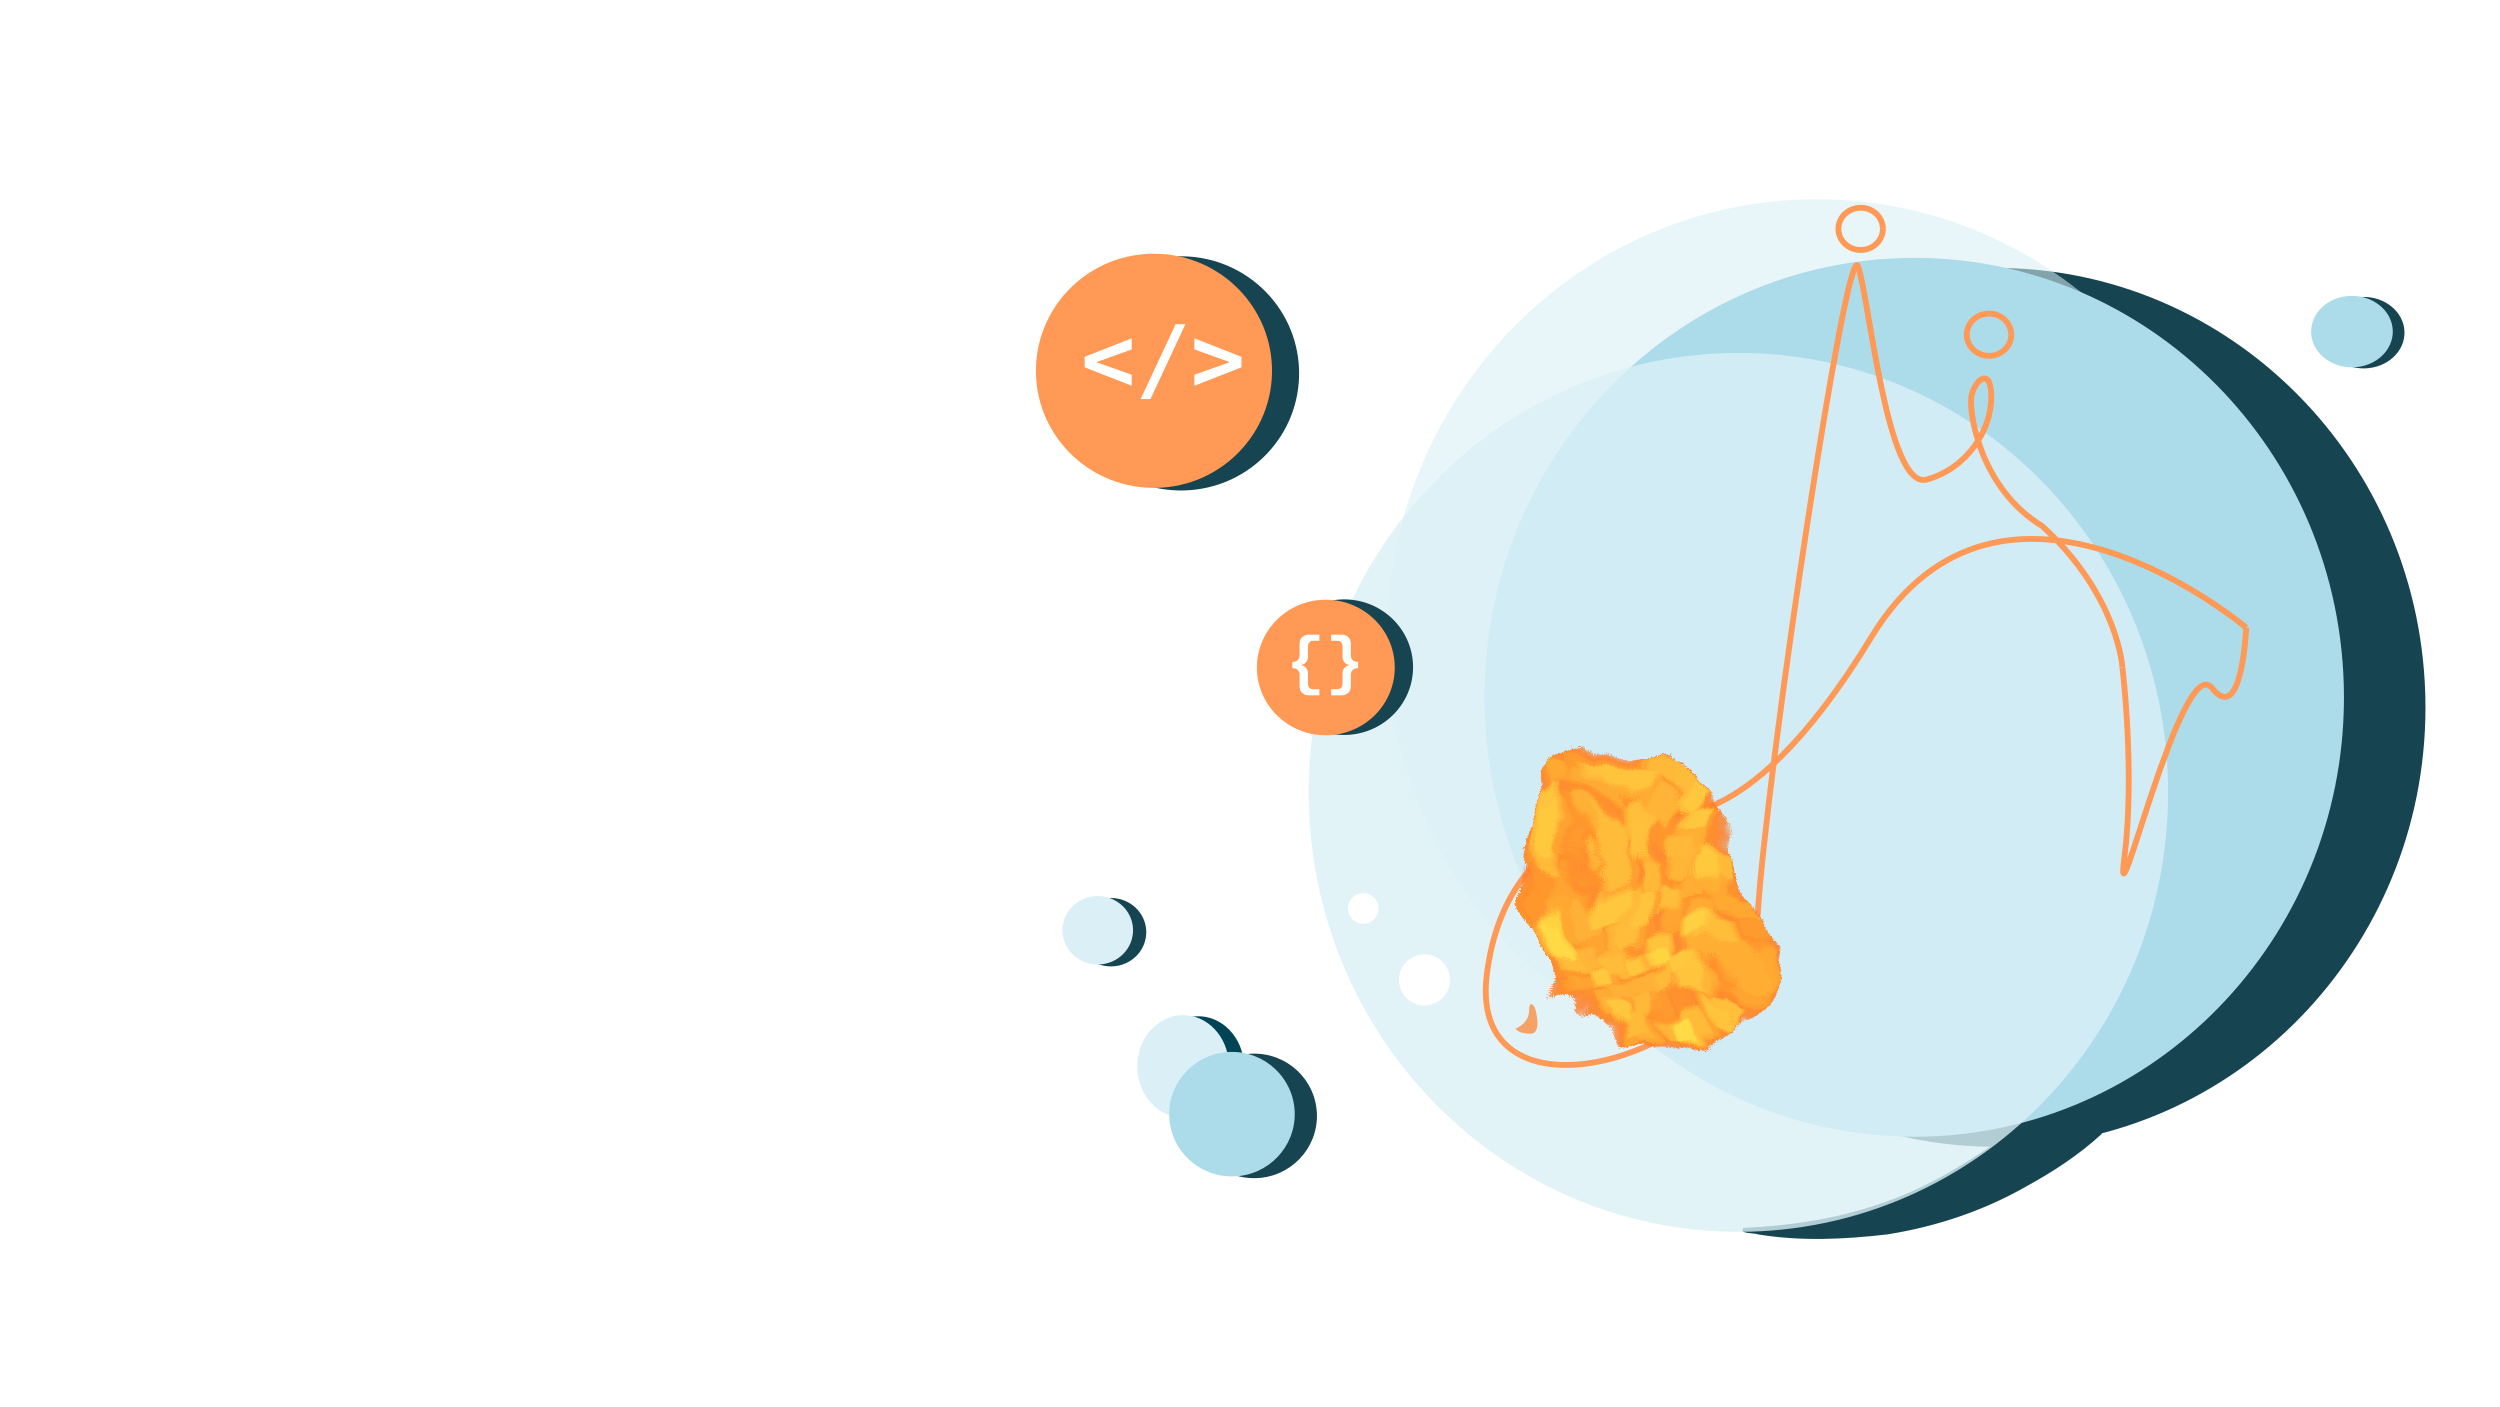
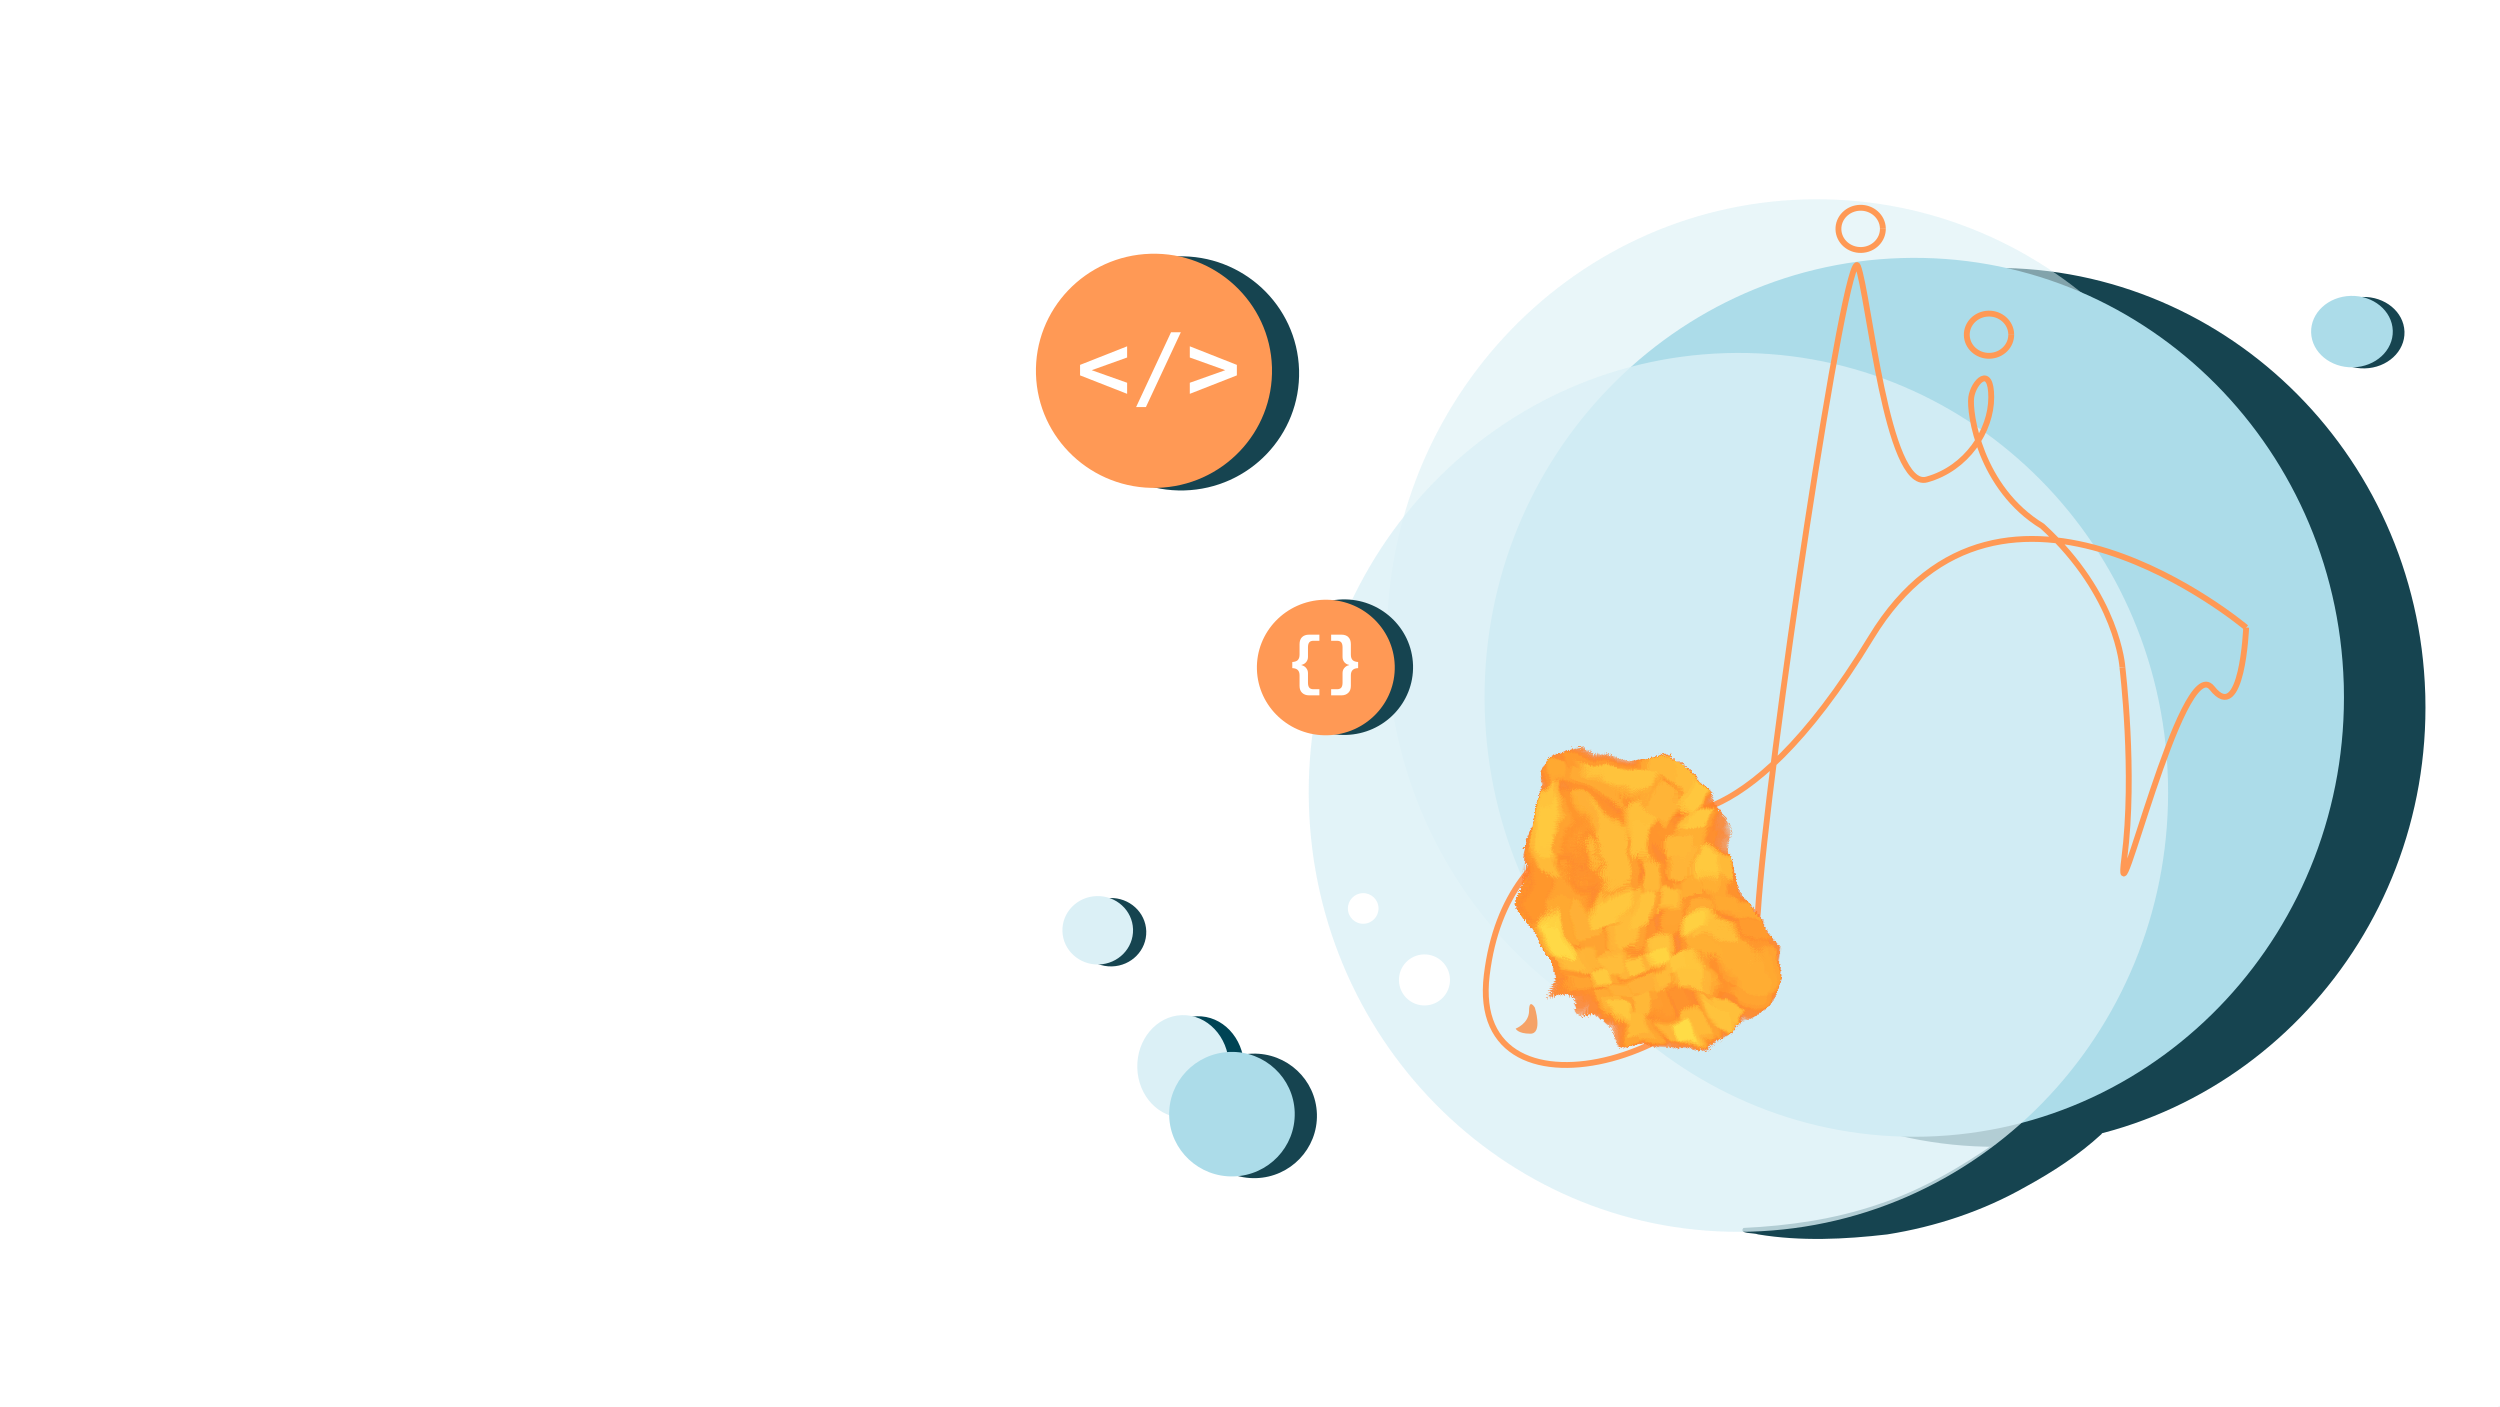
<svg xmlns="http://www.w3.org/2000/svg" width="338.667mm" height="190.5mm" viewBox="0 0 338.667 190.5" version="1.1" id="svg8">
  <defs id="defs2">
    <filter height="1.3" width="1.3" y="-0.15" x="-0.15" style="color-interpolation-filters:sRGB;" id="filter1332">
      <feTurbulence type="fractalNoise" numOctaves="3" baseFrequency="0.25 0.4" seed="5" id="feTurbulence1314" />
      <feColorMatrix result="result5" values="1 0 0 0 0 0 1 0 0 0 0 0 1 0 0 0 0 0 1 0 " id="feColorMatrix1316" />
      <feComposite in="SourceGraphic" operator="in" in2="result5" id="feComposite1318" />
      <feMorphology operator="dilate" radius="1.5" result="result3" id="feMorphology1320" />
      <feTurbulence numOctaves="5" baseFrequency="0.03" type="fractalNoise" seed="7" id="feTurbulence1322" />
      <feGaussianBlur stdDeviation="0.5" result="result91" id="feGaussianBlur1324" />
      <feDisplacementMap in="result3" xChannelSelector="R" yChannelSelector="G" scale="27" result="result4" in2="result91" id="feDisplacementMap1326" />
      <feComposite in="result4" k3="0.8" k1="1.3" result="result2" operator="arithmetic" in2="result4" id="feComposite1328" />
      <feBlend in2="result2" mode="screen" in="result2" id="feBlend1330" />
    </filter>
    <filter height="1.3" width="1.3" y="-0.15" x="-0.15" style="color-interpolation-filters:sRGB" id="filter1332-3">
      <feTurbulence type="fractalNoise" numOctaves="3" baseFrequency="0.25 0.4" seed="5" id="feTurbulence1314-6" />
      <feColorMatrix result="result5" values="1 0 0 0 0 0 1 0 0 0 0 0 1 0 0 0 0 0 1 0 " id="feColorMatrix1316-6" />
      <feComposite in="SourceGraphic" operator="in" in2="result5" id="feComposite1318-1" />
      <feMorphology operator="dilate" radius="1.5" result="result3" id="feMorphology1320-4" />
      <feTurbulence numOctaves="5" baseFrequency="0.03" type="fractalNoise" seed="7" id="feTurbulence1322-7" />
      <feGaussianBlur stdDeviation="0.5" result="result91" id="feGaussianBlur1324-2" />
      <feDisplacementMap in="result3" xChannelSelector="R" yChannelSelector="G" scale="27" result="result4" in2="result91" id="feDisplacementMap1326-6" />
      <feComposite k4="0" k2="0" in="result4" k3="0.8" k1="1.3" result="result2" operator="arithmetic" in2="result4" id="feComposite1328-6" />
      <feBlend in2="result2" mode="screen" in="result2" id="feBlend1330-3" />
    </filter>
  </defs>
  <g id="layer1" transform="translate(146.8437,4.36042)" style="display:inline">
    <path style="opacity:1;fill:#ffffff;fill-opacity:1;fill-rule:nonzero;stroke:none;stroke-width:3.44;stroke-linecap:round;stroke-linejoin:round;stroke-miterlimit:4;stroke-dasharray:none;stroke-dashoffset:0;stroke-opacity:1" d="M -146.844,-4.36 H 191.823 V 186.14 h -338.667 z" id="rect5735" />
    <path style="opacity:1;fill:#ffffff;fill-opacity:1;fill-rule:evenodd;stroke:none;stroke-width:0.934;stroke-miterlimit:4;stroke-dasharray:none;stroke-opacity:1;paint-order:markers stroke fill" d="M -147.07,-4.032 V 186.157 c 1.939,0.63 4.367,0.079 6.49,0.264 h 332.13 c 0.63,-1.939 0.079,-4.367 0.264,-6.49 V -4.032 c -1.939,-0.63 -4.367,-0.079 -6.49,-0.264 h -332.13 l -0.22,0.22 z M 104.331,15.533 c 3.299,-0.058 4.885,4.388 2.951,6.854 -0.538,1.304 1.608,1.16 2.341,1.414 8.94,1.456 17.086,5.709 24.52,10.734 6.181,3.447 12.457,6.865 17.578,11.845 12.768,11.755 19.718,29.356 18.636,46.647 -0.514,21.909 -14.653,42.77 -34.688,51.554 -3.943,1.936 -8.619,2.493 -11.865,5.689 -11.483,9.028 -26.582,13.377 -41.06,11.782 -10.012,-1.064 -19.722,-4.676 -27.814,-10.71 -15.794,-11.373 -25.077,-31.01 -24.314,-50.411 -0.085,-1.989 0.325,-4.123 -0.067,-6.016 -5.168,-1.119 -8.401,-7.143 -6.384,-12.041 1.338,-3.791 5.4,-6.217 9.38,-5.649 2.2,0.727 3.489,-0.425 4.086,-2.496 2.128,-4.569 5.897,-8.263 7.193,-13.231 6.616,-18.343 22.797,-33.323 42.01,-37.25 4.555,-1.133 9.301,-1.15 13.921,-1.809 0.928,-0.665 -0.511,-1.972 -0.062,-2.914 0.076,-1.956 1.541,-4.011 3.638,-3.992 z M 9.255,30.223 C 14.698,30.04 20.024,32.94 22.894,37.552 27.697,44.629 25.029,55.258 17.6,59.423 10.818,63.554 1.195,61.662 -3.356,55.109 -7.815,49.224 -7.18,40.221 -1.929,35.004 0.962,31.951 5.09,30.2 9.255,30.223 Z M 3.766,117.498 c 3.441,-0.287 5.853,4.345 3.577,7.02 -2.043,3.11 -7.698,2.025 -8.144,-1.745 -0.567,-2.911 1.59,-5.432 4.567,-5.275 z m 9.578,15.905 c 2.036,-0.045 3.895,1.071 5.088,2.64 2.054,0.528 4.4,0.056 6.282,1.337 3.134,1.709 4.818,5.547 3.834,9.006 -0.775,5.287 -7.38,7.983 -11.872,5.512 -2.118,-0.919 -3.234,-2.982 -4.363,-4.841 -1.508,-0.937 -3.258,-1.777 -4.059,-3.51 -2.257,-3.965 0.087,-10.142 5.089,-10.145 z" id="path1585" />
    <path style="display:inline;opacity:1;fill:#164450;fill-opacity:1;fill-rule:evenodd;stroke:none;stroke-width:0.066;stroke-miterlimit:4;stroke-dasharray:none;stroke-opacity:1;paint-order:markers stroke fill" id="path858-4-9" d="M 181.707,89.956 A 58.208,59.531 0 0 1 125.077,150.974 58.208,59.531 0 0 1 65.332,93.148 58.208,59.531 0 0 1 121.785,31.959 58.208,59.531 0 0 1 181.697,89.606" />
    <path style="opacity:1;fill:#164450;fill-opacity:1;fill-rule:evenodd;stroke:none;stroke-width:0.66;stroke-miterlimit:4;stroke-dasharray:none;stroke-opacity:1;paint-order:markers stroke fill" d="m 137.546,148.805 c -4.535,0.852 -9.106,1.624 -13.741,1.435 -5.047,3.521 -10.426,6.684 -16.323,8.588 -5.853,1.991 -12.003,2.866 -18.152,3.157 -0.691,0.857 1.436,0.628 1.999,0.877 5.779,0.954 11.702,0.673 17.495,-0.001 6.559,-1.043 12.944,-3.158 18.726,-6.446 3.659,-2.001 7.213,-4.306 10.282,-7.133 0.163,-0.215 -0.018,-0.515 -0.286,-0.476 z" id="path919" />
    <path style="display:inline;opacity:1;fill:#164450;fill-opacity:1;fill-rule:evenodd;stroke:none;stroke-width:1.224;stroke-miterlimit:4;stroke-dasharray:none;stroke-opacity:1;paint-order:markers stroke fill" id="path935-7" d="m 31.555,146.592 a 8.506,8.436 0 0 1 -8.275,8.647 8.506,8.436 0 0 1 -8.73,-8.194 8.506,8.436 0 0 1 8.249,-8.671 8.506,8.436 0 0 1 8.755,8.169" />
    <path style="display:inline;opacity:1;fill:#004455;fill-opacity:1;fill-rule:evenodd;stroke:none;stroke-width:1.135;stroke-miterlimit:4;stroke-dasharray:none;stroke-opacity:1;paint-order:markers stroke fill" id="path929-7" d="m 21.691,140.072 a 6.21,6.941 0 0 1 -6.041,7.115 6.21,6.941 0 0 1 -6.374,-6.742 6.21,6.941 0 0 1 6.023,-7.134 6.21,6.941 0 0 1 6.391,6.721" />
    <path style="display:inline;opacity:1;fill:#164450;fill-opacity:1;fill-rule:evenodd;stroke:none;stroke-width:0.794;stroke-miterlimit:4;stroke-dasharray:none;stroke-opacity:1;paint-order:markers stroke fill" id="path939-1" d="m 178.884,40.583 a 5.533,4.841 0 0 1 -5.383,4.962 5.533,4.841 0 0 1 -5.679,-4.703 5.533,4.841 0 0 1 5.366,-4.976 5.533,4.841 0 0 1 5.695,4.688" />
    <path transform="translate(-146.8437,-4.36042)" style="display:inline;opacity:1;fill:#164450;fill-opacity:1;fill-rule:evenodd;stroke:none;stroke-width:1.104;stroke-miterlimit:4;stroke-dasharray:none;stroke-opacity:1;paint-order:markers stroke fill" id="path931-1" d="m 155.28,126.166 a 4.785,4.635 0 0 1 -4.655,4.75 4.785,4.635 0 0 1 -4.911,-4.502 4.785,4.635 0 0 1 4.641,-4.764 4.785,4.635 0 0 1 4.925,4.488" />
  </g>
  <g id="layer4" style="display:inline">
    <path style="opacity:1;fill:#d7eef4;fill-opacity:0.558;fill-rule:evenodd;stroke:none;stroke-width:0.066;stroke-miterlimit:4;stroke-dasharray:none;stroke-opacity:1;paint-order:markers stroke fill" id="path858" d="M 304.281,85.017 A 58.208,59.531 0 0 1 247.651,146.035 58.208,59.531 0 0 1 187.906,88.209 58.208,59.531 0 0 1 244.359,27.02 58.208,59.531 0 0 1 304.271,84.667" />
    <path style="opacity:1;fill:#acdce9;fill-opacity:1;fill-rule:evenodd;stroke:none;stroke-width:0.066;stroke-miterlimit:4;stroke-dasharray:none;stroke-opacity:1;paint-order:markers stroke fill" id="path858-4" d="M 317.51,92.954 A 58.208,59.531 0 0 1 260.881,153.973 58.208,59.531 0 0 1 201.135,96.146 58.208,59.531 0 0 1 257.588,34.958 58.208,59.531 0 0 1 317.5,92.604" />
    <path style="opacity:1;fill:#dbf0f6;fill-opacity:0.795;fill-rule:evenodd;stroke:none;stroke-width:0.066;stroke-miterlimit:4;stroke-dasharray:none;stroke-opacity:1;paint-order:markers stroke fill" id="path858-5" d="m 293.687,105.833 a 58.208,59.531 0 0 1 -56.629,61.018 58.208,59.531 0 0 1 -59.746,-57.826 58.208,59.531 0 0 1 56.453,-61.188 58.208,59.531 0 0 1 59.912,57.646" />
    <path style="display:inline;opacity:1;fill:#164450;fill-opacity:1;fill-rule:evenodd;stroke:none;stroke-width:0.717;stroke-miterlimit:4;stroke-dasharray:none;stroke-opacity:1;paint-order:markers stroke fill" id="path964-3" d="M 175.982,50.18 A 15.992,15.862 0 0 1 160.424,66.438 15.992,15.862 0 0 1 144.01,51.031 15.992,15.862 0 0 1 159.519,34.727 15.992,15.862 0 0 1 175.979,50.087" />
  </g>
  <g id="layer5" style="display:inline">
    <path style="opacity:1;fill:none;fill-opacity:0.875;fill-rule:evenodd;stroke:#ff9955;stroke-width:0.794;stroke-miterlimit:4;stroke-dasharray:none;stroke-opacity:1;paint-order:markers stroke fill" d="m 304.281,85.017 c 0,0 -33.03,-27.884 -50.792,1.318 -17.762,29.202 -29.202,23.482 -29.202,23.482 0,0 -20.171,0 -22.88,22.278 -2.709,22.278 35.514,10.708 36.724,-8.495 1.209,-19.202 12.047,-91.456 13.553,-87.542 1.505,3.914 3.914,30.407 9.333,28.901 5.419,-1.505 8.731,-6.623 8.731,-11.139 0,-4.516 -2.408,-2.107 -2.709,0 -0.301,2.107 1.204,12.343 9.634,17.461 10.28,9.435 10.845,19.128 10.845,19.128" id="path922" />
    <path style="opacity:1;fill:none;fill-opacity:0.875;fill-rule:evenodd;stroke:#ff9955;stroke-width:0.794;stroke-miterlimit:4;stroke-dasharray:none;stroke-opacity:1;paint-order:markers stroke fill" id="path926" d="m 272.454,45.271 a 3.011,2.86 0 0 1 -2.929,2.931 3.011,2.86 0 0 1 -3.09,-2.778 3.011,2.86 0 0 1 2.92,-2.94 3.011,2.86 0 0 1 3.099,2.769" />
    <path style="opacity:1;fill:#f5a267;fill-opacity:1;fill-rule:evenodd;stroke:none;stroke-width:0.794;stroke-miterlimit:4;stroke-dasharray:none;stroke-opacity:1;paint-order:markers stroke fill" d="m 205.324,139.342 c 0,0 1.815,-0.691 1.815,-2.42 0,-1.728 0.778,-0.432 0.778,-0.432 0,0 1.123,3.543 -0.605,3.543 -1.728,0 -1.988,-0.691 -1.988,-0.691 z" id="path937" />
    <path style="display:inline;opacity:1;fill:none;fill-opacity:1;fill-rule:evenodd;stroke:#ff9955;stroke-width:0.794;stroke-miterlimit:4;stroke-dasharray:none;stroke-opacity:1;paint-order:markers stroke fill" d="m 287.515,90.41 c 0,0 1.749,14.313 0.264,25.824 -1.485,11.511 7.798,-28.221 11.882,-23.022 4.085,5.199 4.619,-8.196 4.619,-8.196 v 0" id="path947" />
    <path style="opacity:1;fill:none;fill-opacity:1;fill-rule:evenodd;stroke:none;stroke-width:3.731;stroke-miterlimit:4;stroke-dasharray:none;stroke-opacity:1;paint-order:markers stroke fill" d="m 1078.061,283.73 c -2.264,3.808 2.935,8.801 3.838,12.754 13.242,24.665 21.247,51.599 26.325,78.991 1.19,4.279 4.888,-0.384 4.7,-2.839 4.377,-8.191 7.421,-19.107 16.284,-23.515 4.327,0.388 8.487,9.677 12.633,4.137 5.806,-9.346 6.223,-21.262 6.612,-31.774 -21.292,-15.903 -44.919,-29.985 -70.392,-37.754 z" id="path950" transform="scale(0.2645833)" />
    <path style="display:inline;opacity:1;fill:none;fill-opacity:0.875;fill-rule:evenodd;stroke:#ff9955;stroke-width:0.794;stroke-miterlimit:4;stroke-dasharray:none;stroke-opacity:1;paint-order:markers stroke fill" id="path926-1" d="m 255.066,30.934 a 3.011,2.86 0 0 1 -2.929,2.931 3.011,2.86 0 0 1 -3.09,-2.778 3.011,2.86 0 0 1 2.92,-2.94 3.011,2.86 0 0 1 3.099,2.769" />
    <path style="display:inline;opacity:1;fill:#ff9955;fill-opacity:1;fill-rule:evenodd;stroke:none;stroke-width:0.717;stroke-miterlimit:4;stroke-dasharray:none;stroke-opacity:1;paint-order:markers stroke fill" id="path964" d="M 172.311,49.83 A 15.992,15.862 0 0 1 156.753,66.088 15.992,15.862 0 0 1 140.339,50.68 15.992,15.862 0 0 1 155.849,34.377 15.992,15.862 0 0 1 172.309,49.737" />
  </g>
  <g id="layer6" style="display:inline">
    <path style="opacity:1;fill:#dbf0f6;fill-opacity:1;fill-rule:evenodd;stroke:none;stroke-width:1.135;stroke-miterlimit:4;stroke-dasharray:none;stroke-opacity:1;paint-order:markers stroke fill" id="path929" d="m 166.481,144.28 a 6.21,6.941 0 0 1 -6.041,7.115 6.21,6.941 0 0 1 -6.374,-6.742 6.21,6.941 0 0 1 6.023,-7.134 6.21,6.941 0 0 1 6.391,6.721" />
    <path style="opacity:1;fill:#dbf0f6;fill-opacity:1;fill-rule:evenodd;stroke:none;stroke-width:1.104;stroke-miterlimit:4;stroke-dasharray:none;stroke-opacity:1;paint-order:markers stroke fill" id="path931" d="m 153.489,125.906 a 4.785,4.635 0 0 1 -4.655,4.75 4.785,4.635 0 0 1 -4.911,-4.502 4.785,4.635 0 0 1 4.641,-4.764 4.785,4.635 0 0 1 4.925,4.488" />
    <path style="opacity:1;fill:#acdce9;fill-opacity:1;fill-rule:evenodd;stroke:none;stroke-width:1.224;stroke-miterlimit:4;stroke-dasharray:none;stroke-opacity:1;paint-order:markers stroke fill" id="path935" d="m 175.391,150.719 a 8.506,8.436 0 0 1 -8.275,8.647 8.506,8.436 0 0 1 -8.73,-8.194 8.506,8.436 0 0 1 8.249,-8.671 8.506,8.436 0 0 1 8.755,8.169" />
    <path style="opacity:1;fill:#acdce9;fill-opacity:1;fill-rule:evenodd;stroke:none;stroke-width:0.794;stroke-miterlimit:4;stroke-dasharray:none;stroke-opacity:1;paint-order:markers stroke fill" id="path939" d="m 324.142,44.799 a 5.533,4.841 0 0 1 -5.383,4.962 5.533,4.841 0 0 1 -5.679,-4.703 5.533,4.841 0 0 1 5.366,-4.976 5.533,4.841 0 0 1 5.695,4.688" />
    <path style="opacity:1;fill:#ffffff;fill-opacity:1;fill-rule:evenodd;stroke:none;stroke-width:0.794;stroke-miterlimit:4;stroke-dasharray:none;stroke-opacity:1;paint-order:markers stroke fill" id="path941" d="m 196.425,132.66 a 3.458,3.458 0 0 1 -3.364,3.545 3.458,3.458 0 0 1 -3.55,-3.359 3.458,3.458 0 0 1 3.354,-3.554 3.458,3.458 0 0 1 3.559,3.349" />
    <path style="opacity:1;fill:#ffffff;fill-opacity:1;fill-rule:evenodd;stroke:none;stroke-width:0.794;stroke-miterlimit:4;stroke-dasharray:none;stroke-opacity:1;paint-order:markers stroke fill" id="path943" d="m 186.743,123.012 a 2.075,2.075 0 0 1 -2.019,2.127 2.075,2.075 0 0 1 -2.13,-2.015 2.075,2.075 0 0 1 2.012,-2.133 2.075,2.075 0 0 1 2.136,2.009" />
    <path style="display:inline;opacity:1;fill:#ff7f2a;fill-opacity:1;fill-rule:evenodd;stroke:none;stroke-width:0.066;stroke-miterlimit:4;stroke-dasharray:none;stroke-opacity:1;paint-order:markers stroke fill;filter:url(#filter1332)" id="path894" d="m 238.926,124.482 a 15.956,18.419 0 0 1 -15.523,18.88 15.956,18.419 0 0 1 -16.377,-17.892 15.956,18.419 0 0 1 15.475,-18.932 15.956,18.419 0 0 1 16.423,17.836" />
    <path style="display:inline;opacity:1;fill:#164450;fill-opacity:1;fill-rule:evenodd;stroke:none;stroke-width:0.945;stroke-miterlimit:4;stroke-dasharray:none;stroke-opacity:1;paint-order:markers stroke fill" id="path1576-7" d="m 191.42,90.147 a 9.338,9.183 0 0 1 -9.085,9.412 9.338,9.183 0 0 1 -9.585,-8.92 9.338,9.183 0 0 1 9.057,-9.438 9.338,9.183 0 0 1 9.611,8.892" />
-     <text xml:space="preserve" style="display:inline;font-style:normal;font-variant:normal;font-weight:bold;font-stretch:normal;font-size:5.292px;line-height:1.25;font-family:Consolas;-inkscape-font-specification:'Consolas Bold';letter-spacing:-2.646px;word-spacing:0px;fill:#000000;fill-opacity:1;stroke:none;stroke-width:0.265" x="146.403" y="52.917" id="text968">
-       <tspan id="tspan966" x="146.403" y="52.917" style="font-style:normal;font-variant:normal;font-weight:bold;font-stretch:normal;font-size:12.347px;font-family:Consolas;-inkscape-font-specification:'Consolas Bold';letter-spacing:0px;fill:#ffffff;fill-opacity:1;stroke-width:0.265">&lt;/&gt;</tspan>
+     <text xml:space="preserve" style="font-style:normal;font-variant:normal;font-weight:bold;font-stretch:normal;font-size:5.292px;line-height:1.25;font-family:Consolas;-inkscape-font-specification:'Consolas Bold';letter-spacing:-2.646px;word-spacing:0px;display:inline;fill:#000000;fill-opacity:1;stroke:none;stroke-width:0.265" x="145.78" y="54.006" id="text968">
+       <tspan id="tspan966" x="145.78" y="54.006" style="font-style:normal;font-variant:normal;font-weight:bold;font-stretch:normal;font-size:12.347px;font-family:Consolas;-inkscape-font-specification:'Consolas Bold';letter-spacing:0px;fill:#ffffff;fill-opacity:1;stroke-width:0.265">&lt;/&gt;</tspan>
    </text>
  </g>
  <g id="layer2">
    <path style="display:inline;opacity:1;fill:#ff9955;fill-opacity:1;fill-rule:evenodd;stroke:none;stroke-width:0.945;stroke-miterlimit:4;stroke-dasharray:none;stroke-opacity:1;paint-order:markers stroke fill" id="path1576" d="m 188.941,90.193 a 9.338,9.183 0 0 1 -9.085,9.412 9.338,9.183 0 0 1 -9.585,-8.92 9.338,9.183 0 0 1 9.057,-9.438 9.338,9.183 0 0 1 9.611,8.892" />
    <text xml:space="preserve" style="font-style:normal;font-variant:normal;font-weight:bold;font-stretch:normal;font-size:5.292px;line-height:1.25;font-family:'Courier New';-inkscape-font-specification:'Courier New Bold';letter-spacing:0px;word-spacing:0px;fill:#000000;fill-opacity:1;stroke:none;stroke-width:0.265" x="174.236" y="92.371" id="text1032">
      <tspan id="tspan1030" x="174.236" y="92.371" style="font-size:8.819px;fill:#ffffff;fill-opacity:1;stroke-width:0.265">{}</tspan>
    </text>
  </g>
</svg>
